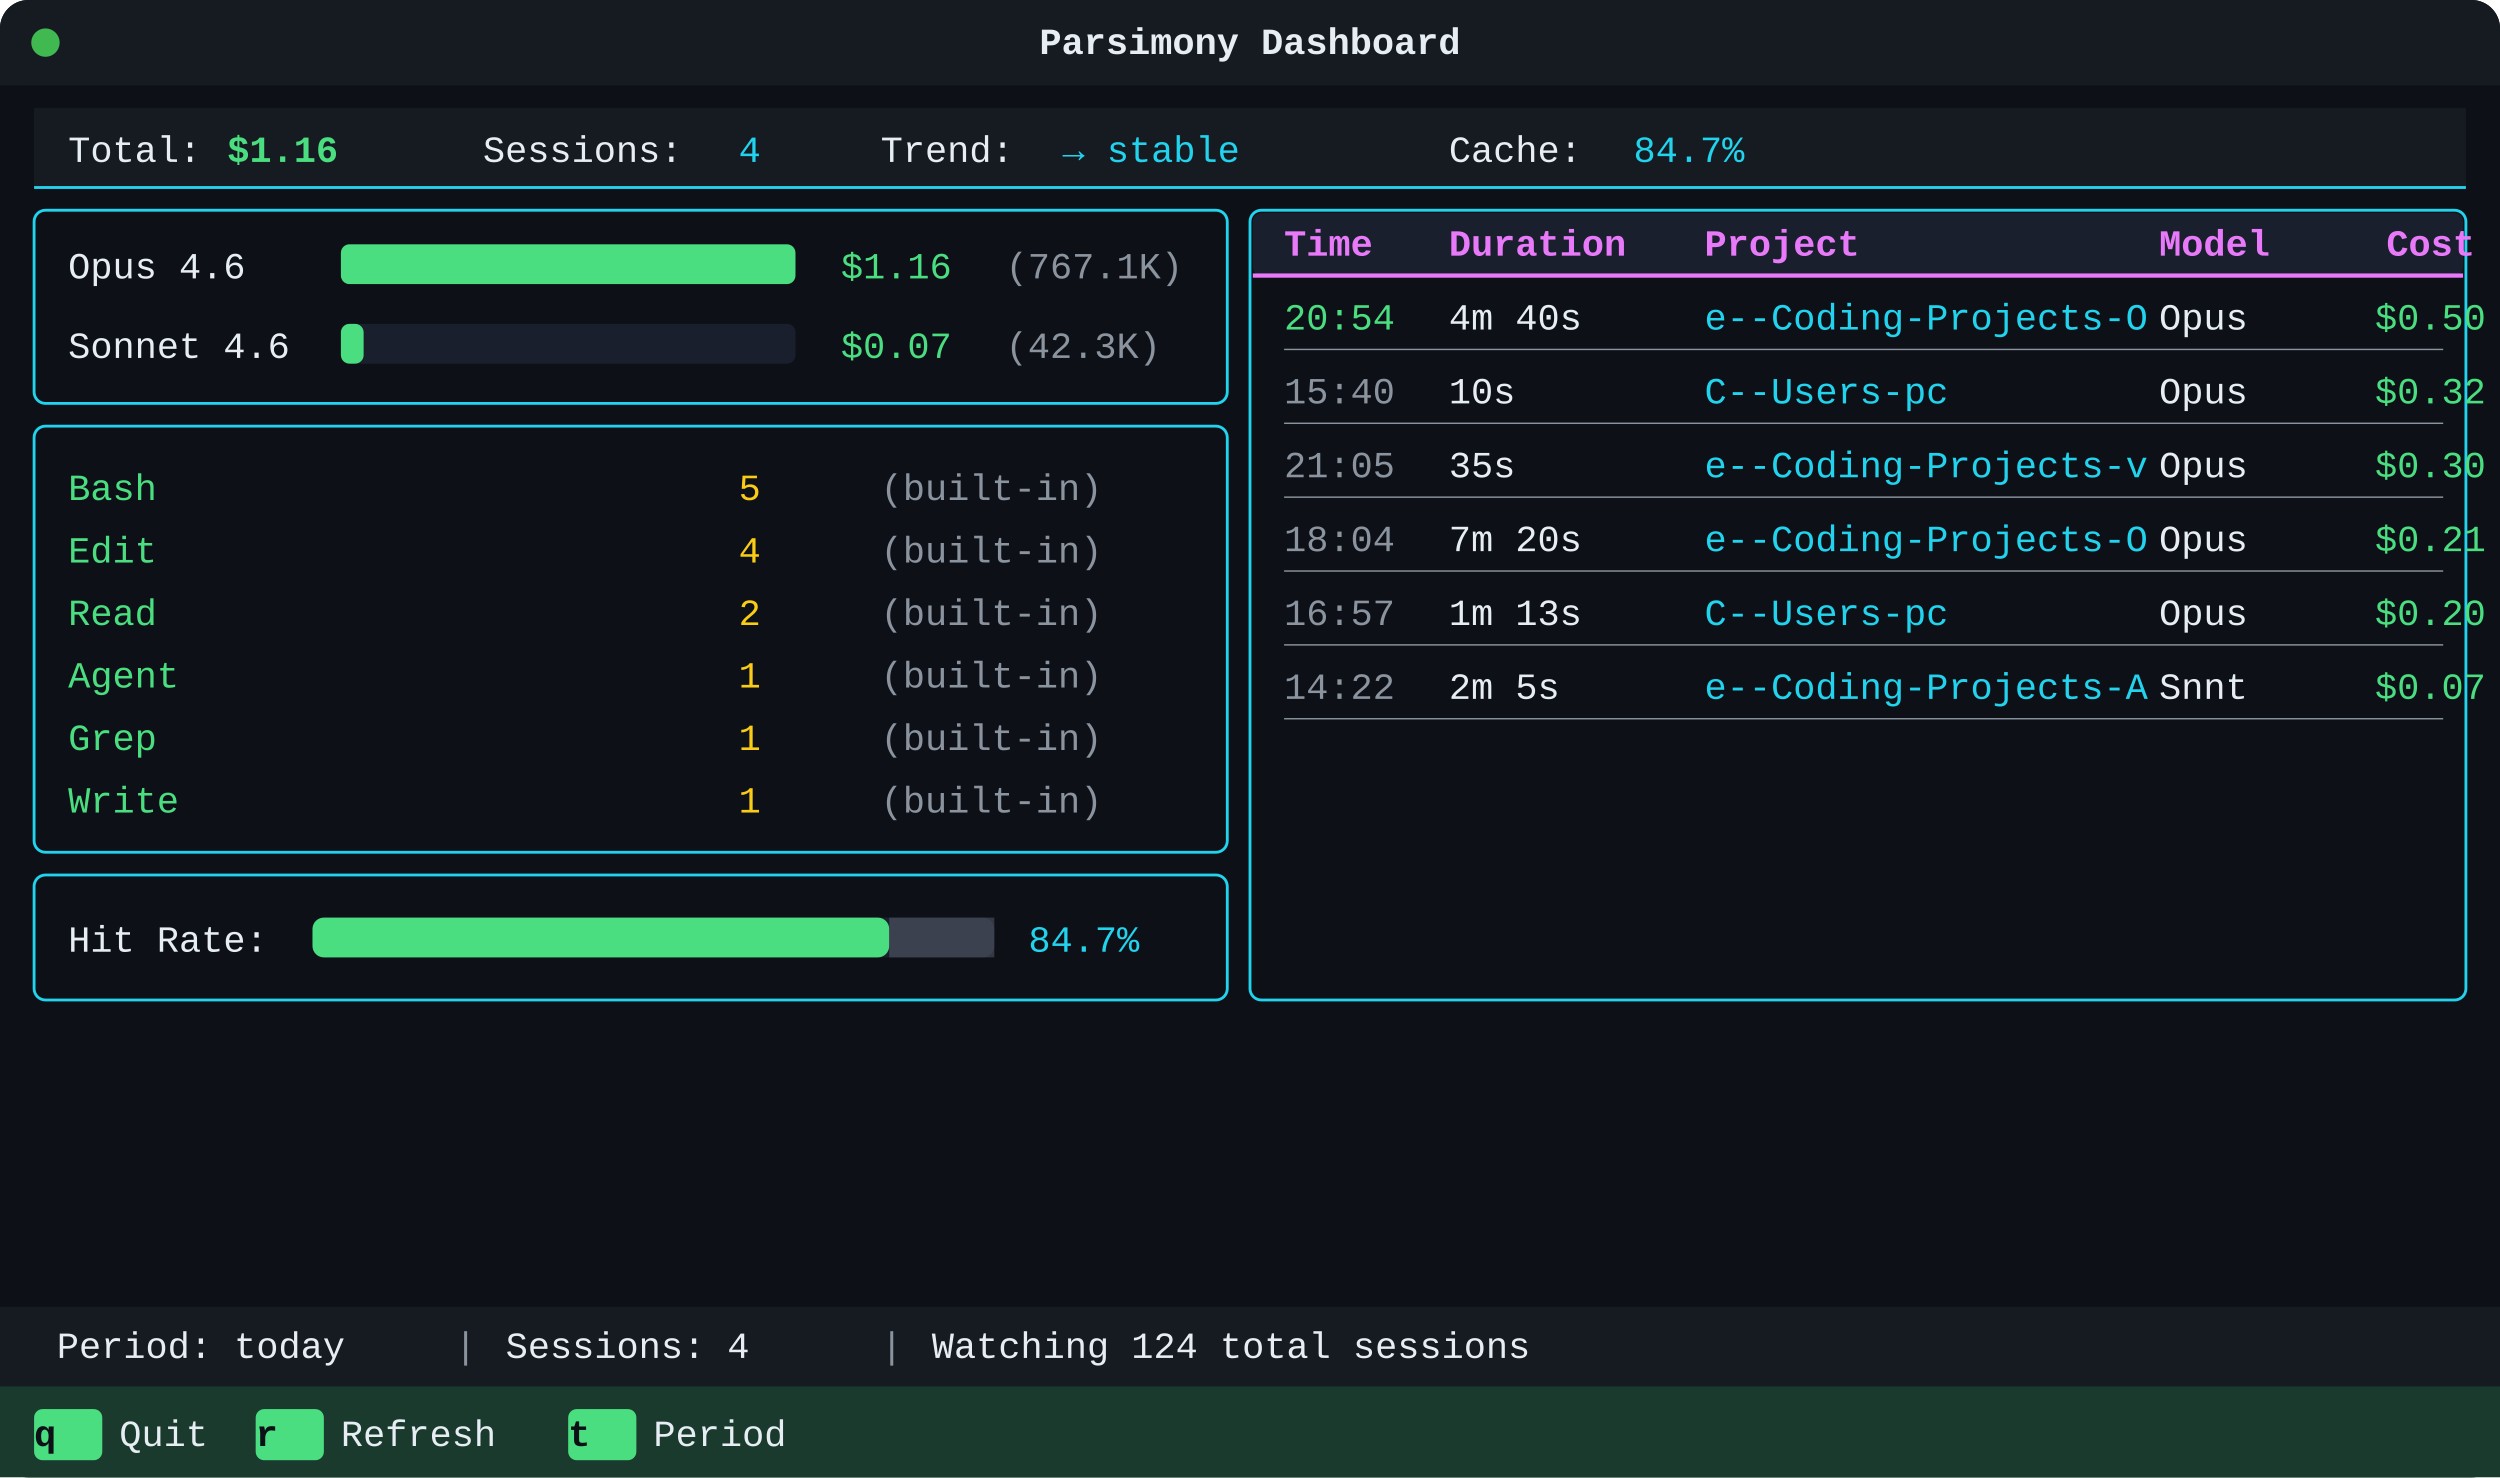
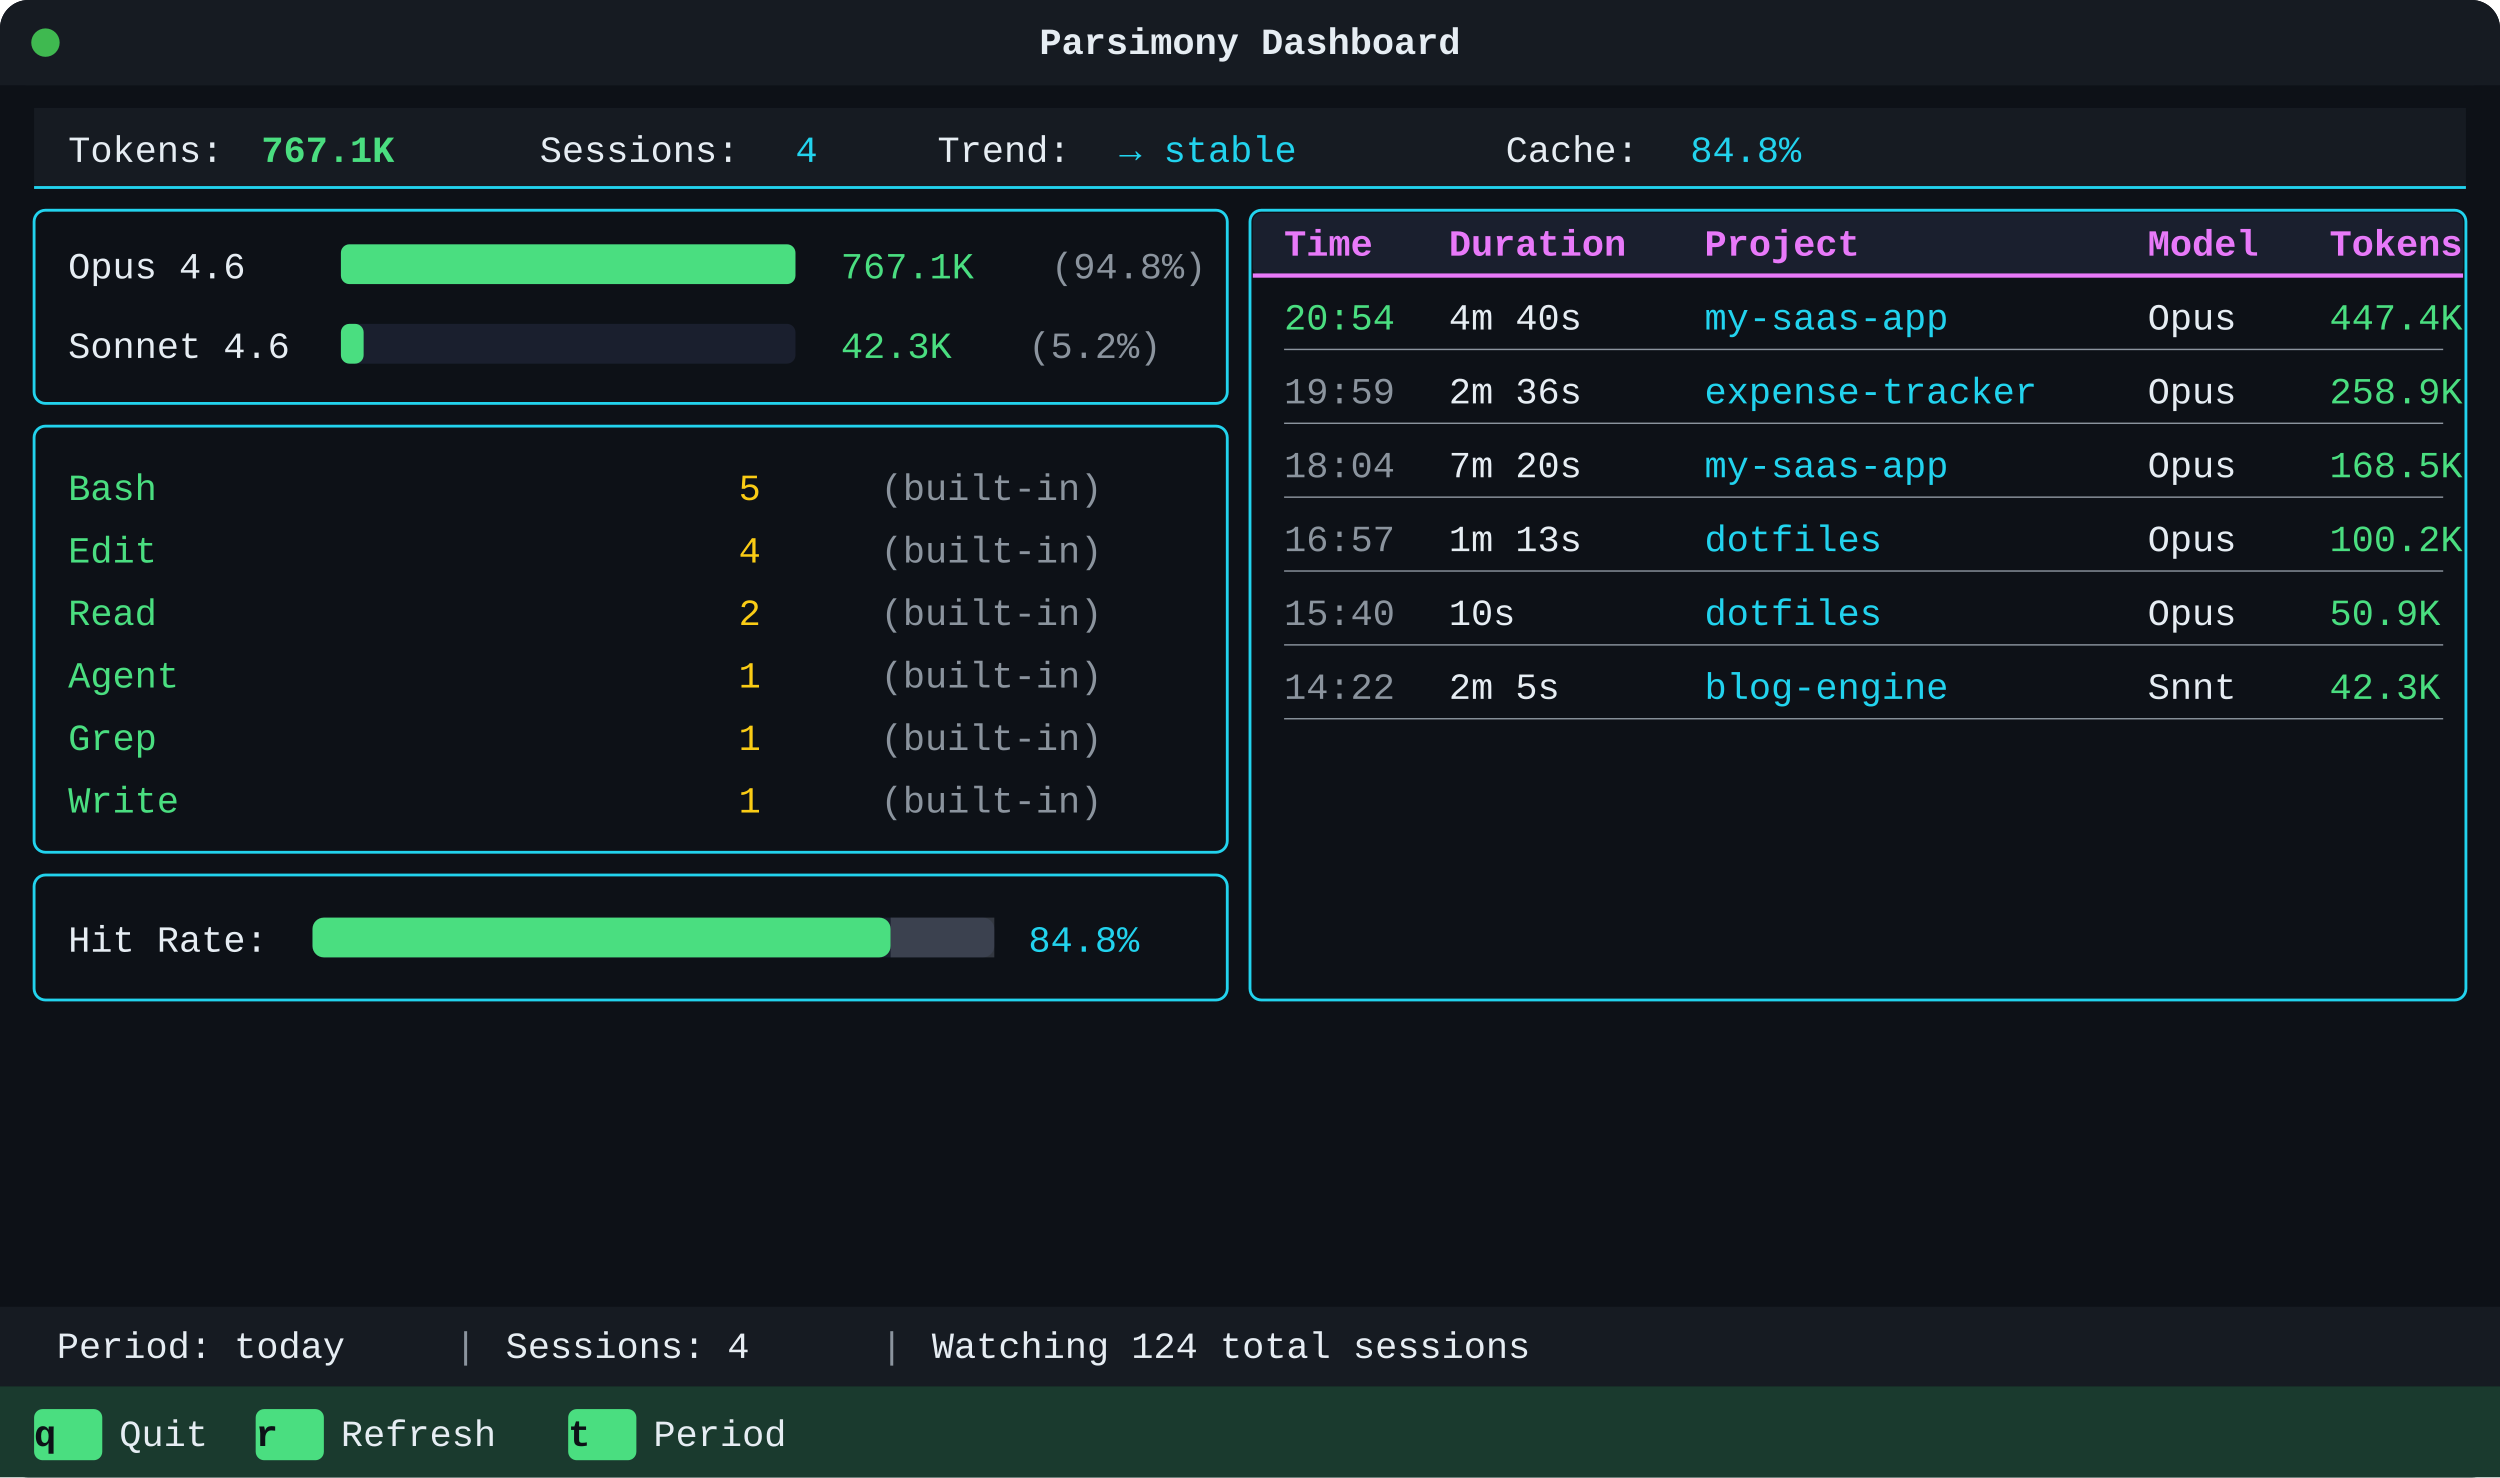
<svg xmlns="http://www.w3.org/2000/svg" width="880" height="520" viewBox="0 0 880 520">
  <defs>
    <style>
    .t { font-family: "Courier New", Courier, monospace; font-size: 13px; }
    .ts { font-family: "Courier New", Courier, monospace; font-size: 11px; }
  </style>
  </defs>
  <rect x="0" y="0" width="880" height="520" fill="#0d1117" rx="10" />
  <rect x="0" y="0" width="880" height="30" fill="#161b22" rx="10" />
  <rect x="0" y="20" width="880" height="10" fill="#161b22" rx="0" />
  <circle cx="16" cy="15" r="5" fill="#3fb950" />
  <text class="t" x="440" y="19" fill="#e6edf3" text-anchor="middle" font-weight="bold">Parsimony Dashboard</text>
  <rect x="12" y="38" width="856" height="28" fill="#161b22" rx="0" />
  <line x1="12" y1="66" x2="868" y2="66" stroke="#22d3ee" stroke-width="1" />
-   <text class="t" x="24" y="57" fill="#e6edf3">Total:</text>
-   <text class="t" x="80" y="57" fill="#4ade80" font-weight="bold">$1.16</text>
-   <text class="t" x="170" y="57" fill="#e6edf3">Sessions:</text>
-   <text class="t" x="260" y="57" fill="#22d3ee">4</text>
-   <text class="t" x="310" y="57" fill="#e6edf3">Trend:</text>
-   <text class="t" x="374" y="57" fill="#22d3ee">→ stable</text>
-   <text class="t" x="510" y="57" fill="#e6edf3">Cache:</text>
-   <text class="t" x="575" y="57" fill="#22d3ee">84.7%</text>
+   <text class="t" x="24" y="57" fill="#e6edf3">Tokens:</text>
+   <text class="t" x="92" y="57" fill="#4ade80" font-weight="bold">767.1K</text>
+   <text class="t" x="190" y="57" fill="#e6edf3">Sessions:</text>
+   <text class="t" x="280" y="57" fill="#22d3ee">4</text>
+   <text class="t" x="330" y="57" fill="#e6edf3">Trend:</text>
+   <text class="t" x="394" y="57" fill="#22d3ee">→ stable</text>
+   <text class="t" x="530" y="57" fill="#e6edf3">Cache:</text>
+   <text class="t" x="595" y="57" fill="#22d3ee">84.8%</text>
  <rect x="12" y="74" width="420" height="68" fill="none" stroke="#22d3ee" stroke-width="1" rx="4" />
  <text class="t" x="24" y="98" fill="#e6edf3">Opus 4.6</text>
  <rect x="120" y="86" width="160" height="14" fill="#1a1f2e" rx="3" />
  <rect x="120" y="86" width="160" height="14" fill="#4ade80" rx="3" />
-   <text class="t" x="296" y="98" fill="#4ade80">$1.16</text>
-   <text class="t" x="354" y="98" fill="#8b949e">(767.1K)</text>
+   <text class="t" x="296" y="98" fill="#4ade80">767.1K</text>
+   <text class="t" x="370" y="98" fill="#8b949e">(94.8%)</text>
  <text class="t" x="24" y="126" fill="#e6edf3">Sonnet 4.6</text>
  <rect x="120" y="114" width="160" height="14" fill="#1a1f2e" rx="3" />
  <rect x="120" y="114" width="8" height="14" fill="#4ade80" rx="3" />
-   <text class="t" x="296" y="126" fill="#4ade80">$0.07</text>
-   <text class="t" x="354" y="126" fill="#8b949e">(42.3K)</text>
+   <text class="t" x="296" y="126" fill="#4ade80">42.3K</text>
+   <text class="t" x="362" y="126" fill="#8b949e">(5.2%)</text>
  <rect x="12" y="150" width="420" height="150" fill="none" stroke="#22d3ee" stroke-width="1" rx="4" />
  <text class="t" x="24" y="176" fill="#4ade80">Bash</text>
  <text class="t" x="260" y="176" fill="#facc15">    5</text>
  <text class="t" x="310" y="176" fill="#8b949e">(built-in)</text>
  <text class="t" x="24" y="198" fill="#4ade80">Edit</text>
  <text class="t" x="260" y="198" fill="#facc15">    4</text>
  <text class="t" x="310" y="198" fill="#8b949e">(built-in)</text>
  <text class="t" x="24" y="220" fill="#4ade80">Read</text>
  <text class="t" x="260" y="220" fill="#facc15">    2</text>
  <text class="t" x="310" y="220" fill="#8b949e">(built-in)</text>
  <text class="t" x="24" y="242" fill="#4ade80">Agent</text>
  <text class="t" x="260" y="242" fill="#facc15">    1</text>
  <text class="t" x="310" y="242" fill="#8b949e">(built-in)</text>
  <text class="t" x="24" y="264" fill="#4ade80">Grep</text>
  <text class="t" x="260" y="264" fill="#facc15">    1</text>
  <text class="t" x="310" y="264" fill="#8b949e">(built-in)</text>
  <text class="t" x="24" y="286" fill="#4ade80">Write</text>
  <text class="t" x="260" y="286" fill="#facc15">    1</text>
  <text class="t" x="310" y="286" fill="#8b949e">(built-in)</text>
  <rect x="12" y="308" width="420" height="44" fill="none" stroke="#22d3ee" stroke-width="1" rx="4" />
  <text class="t" x="24" y="335" fill="#e6edf3">Hit Rate:</text>
  <rect x="110" y="323" width="240" height="14" fill="#1a1f2e" rx="4" />
-   <rect x="110" y="323" width="203" height="14" fill="#4ade80" rx="4" />
-   <rect x="313" y="323" width="37" height="14" fill="#6b7280" rx="0" opacity="0.4" />
-   <text class="t" x="362" y="335" fill="#22d3ee">84.7%</text>
+   <rect x="110" y="323" width="203.5" height="14" fill="#4ade80" rx="4" />
+   <rect x="313.5" y="323" width="36.5" height="14" fill="#6b7280" rx="0" opacity="0.4" />
+   <text class="t" x="362" y="335" fill="#22d3ee">84.8%</text>
  <rect x="440" y="74" width="428" height="278" fill="none" stroke="#22d3ee" stroke-width="1" rx="4" />
  <rect x="441" y="75" width="426" height="22" fill="#1a1f2e" rx="3" />
  <line x1="441" y1="97" x2="867" y2="97" stroke="#e879f9" stroke-width="1.5" />
  <text class="t" x="452" y="90" fill="#e879f9" font-weight="bold">Time</text>
  <text class="t" x="510" y="90" fill="#e879f9" font-weight="bold">Duration</text>
  <text class="t" x="600" y="90" fill="#e879f9" font-weight="bold">Project</text>
-   <text class="t" x="760" y="90" fill="#e879f9" font-weight="bold">Model</text>
-   <text class="t" x="840" y="90" fill="#e879f9" font-weight="bold">Cost</text>
+   <text class="t" x="756" y="90" fill="#e879f9" font-weight="bold">Model</text>
+   <text class="t" x="820" y="90" fill="#e879f9" font-weight="bold">Tokens</text>
  <text class="t" x="452" y="116" fill="#4ade80">20:54</text>
  <text class="t" x="510" y="116" fill="#e6edf3">4m 40s</text>
-   <text class="t" x="600" y="116" fill="#22d3ee">e--Coding-Projects-O</text>
-   <text class="t" x="760" y="116" fill="#e6edf3">Opus</text>
-   <text class="t" x="836" y="116" fill="#4ade80">$0.50</text>
+   <text class="t" x="600" y="116" fill="#22d3ee">my-saas-app</text>
+   <text class="t" x="756" y="116" fill="#e6edf3">Opus</text>
+   <text class="t" x="820" y="116" fill="#4ade80">447.4K</text>
  <line x1="452" y1="123" x2="860" y2="123" stroke="#8b949e" stroke-width="0.5" />
-   <text class="t" x="452" y="142" fill="#8b949e">15:40</text>
-   <text class="t" x="510" y="142" fill="#e6edf3">10s</text>
-   <text class="t" x="600" y="142" fill="#22d3ee">C--Users-pc</text>
-   <text class="t" x="760" y="142" fill="#e6edf3">Opus</text>
-   <text class="t" x="836" y="142" fill="#4ade80">$0.32</text>
+   <text class="t" x="452" y="142" fill="#8b949e">19:59</text>
+   <text class="t" x="510" y="142" fill="#e6edf3">2m 36s</text>
+   <text class="t" x="600" y="142" fill="#22d3ee">expense-tracker</text>
+   <text class="t" x="756" y="142" fill="#e6edf3">Opus</text>
+   <text class="t" x="820" y="142" fill="#4ade80">258.9K</text>
  <line x1="452" y1="149" x2="860" y2="149" stroke="#8b949e" stroke-width="0.5" />
-   <text class="t" x="452" y="168" fill="#8b949e">21:05</text>
-   <text class="t" x="510" y="168" fill="#e6edf3">35s</text>
-   <text class="t" x="600" y="168" fill="#22d3ee">e--Coding-Projects-v</text>
-   <text class="t" x="760" y="168" fill="#e6edf3">Opus</text>
-   <text class="t" x="836" y="168" fill="#4ade80">$0.30</text>
+   <text class="t" x="452" y="168" fill="#8b949e">18:04</text>
+   <text class="t" x="510" y="168" fill="#e6edf3">7m 20s</text>
+   <text class="t" x="600" y="168" fill="#22d3ee">my-saas-app</text>
+   <text class="t" x="756" y="168" fill="#e6edf3">Opus</text>
+   <text class="t" x="820" y="168" fill="#4ade80">168.5K</text>
  <line x1="452" y1="175" x2="860" y2="175" stroke="#8b949e" stroke-width="0.5" />
-   <text class="t" x="452" y="194" fill="#8b949e">18:04</text>
-   <text class="t" x="510" y="194" fill="#e6edf3">7m 20s</text>
-   <text class="t" x="600" y="194" fill="#22d3ee">e--Coding-Projects-O</text>
-   <text class="t" x="760" y="194" fill="#e6edf3">Opus</text>
-   <text class="t" x="836" y="194" fill="#4ade80">$0.21</text>
+   <text class="t" x="452" y="194" fill="#8b949e">16:57</text>
+   <text class="t" x="510" y="194" fill="#e6edf3">1m 13s</text>
+   <text class="t" x="600" y="194" fill="#22d3ee">dotfiles</text>
+   <text class="t" x="756" y="194" fill="#e6edf3">Opus</text>
+   <text class="t" x="820" y="194" fill="#4ade80">100.2K</text>
  <line x1="452" y1="201" x2="860" y2="201" stroke="#8b949e" stroke-width="0.5" />
-   <text class="t" x="452" y="220" fill="#8b949e">16:57</text>
-   <text class="t" x="510" y="220" fill="#e6edf3">1m 13s</text>
-   <text class="t" x="600" y="220" fill="#22d3ee">C--Users-pc</text>
-   <text class="t" x="760" y="220" fill="#e6edf3">Opus</text>
-   <text class="t" x="836" y="220" fill="#4ade80">$0.20</text>
+   <text class="t" x="452" y="220" fill="#8b949e">15:40</text>
+   <text class="t" x="510" y="220" fill="#e6edf3">10s</text>
+   <text class="t" x="600" y="220" fill="#22d3ee">dotfiles</text>
+   <text class="t" x="756" y="220" fill="#e6edf3">Opus</text>
+   <text class="t" x="820" y="220" fill="#4ade80">50.9K</text>
  <line x1="452" y1="227" x2="860" y2="227" stroke="#8b949e" stroke-width="0.5" />
  <text class="t" x="452" y="246" fill="#8b949e">14:22</text>
  <text class="t" x="510" y="246" fill="#e6edf3">2m 5s</text>
-   <text class="t" x="600" y="246" fill="#22d3ee">e--Coding-Projects-A</text>
-   <text class="t" x="760" y="246" fill="#e6edf3">Snnt</text>
-   <text class="t" x="836" y="246" fill="#4ade80">$0.07</text>
+   <text class="t" x="600" y="246" fill="#22d3ee">blog-engine</text>
+   <text class="t" x="756" y="246" fill="#e6edf3">Snnt</text>
+   <text class="t" x="820" y="246" fill="#4ade80">42.3K</text>
  <line x1="452" y1="253" x2="860" y2="253" stroke="#8b949e" stroke-width="0.5" />
  <rect x="0" y="460" width="880" height="28" fill="#161b22" rx="0" />
  <text class="t" x="20" y="478" fill="#e6edf3">Period: today</text>
  <text class="t" x="160" y="478" fill="#8b949e">|</text>
  <text class="t" x="178" y="478" fill="#e6edf3">Sessions: 4</text>
  <text class="t" x="310" y="478" fill="#8b949e">|</text>
  <text class="t" x="328" y="478" fill="#e6edf3">Watching 124 total sessions</text>
  <rect x="0" y="488" width="880" height="32" fill="#1a3a2e" rx="0" />
  <rect x="0" y="510" width="880" height="10" fill="#1a3a2e" rx="10" />
-   <text class="t" x="16" y="508" fill="#0d1117" font-weight="bold"> q </text>
  <rect x="12" y="496" width="24" height="18" fill="#4ade80" rx="3" />
  <text class="t" x="12" y="509" fill="#0d1117" font-weight="bold"> q </text>
  <text class="t" x="42" y="509" fill="#e6edf3">Quit</text>
  <rect x="90" y="496" width="24" height="18" fill="#4ade80" rx="3" />
  <text class="t" x="90" y="509" fill="#0d1117" font-weight="bold"> r </text>
  <text class="t" x="120" y="509" fill="#e6edf3">Refresh</text>
  <rect x="200" y="496" width="24" height="18" fill="#4ade80" rx="3" />
  <text class="t" x="200" y="509" fill="#0d1117" font-weight="bold"> t </text>
  <text class="t" x="230" y="509" fill="#e6edf3">Period</text>
</svg>
